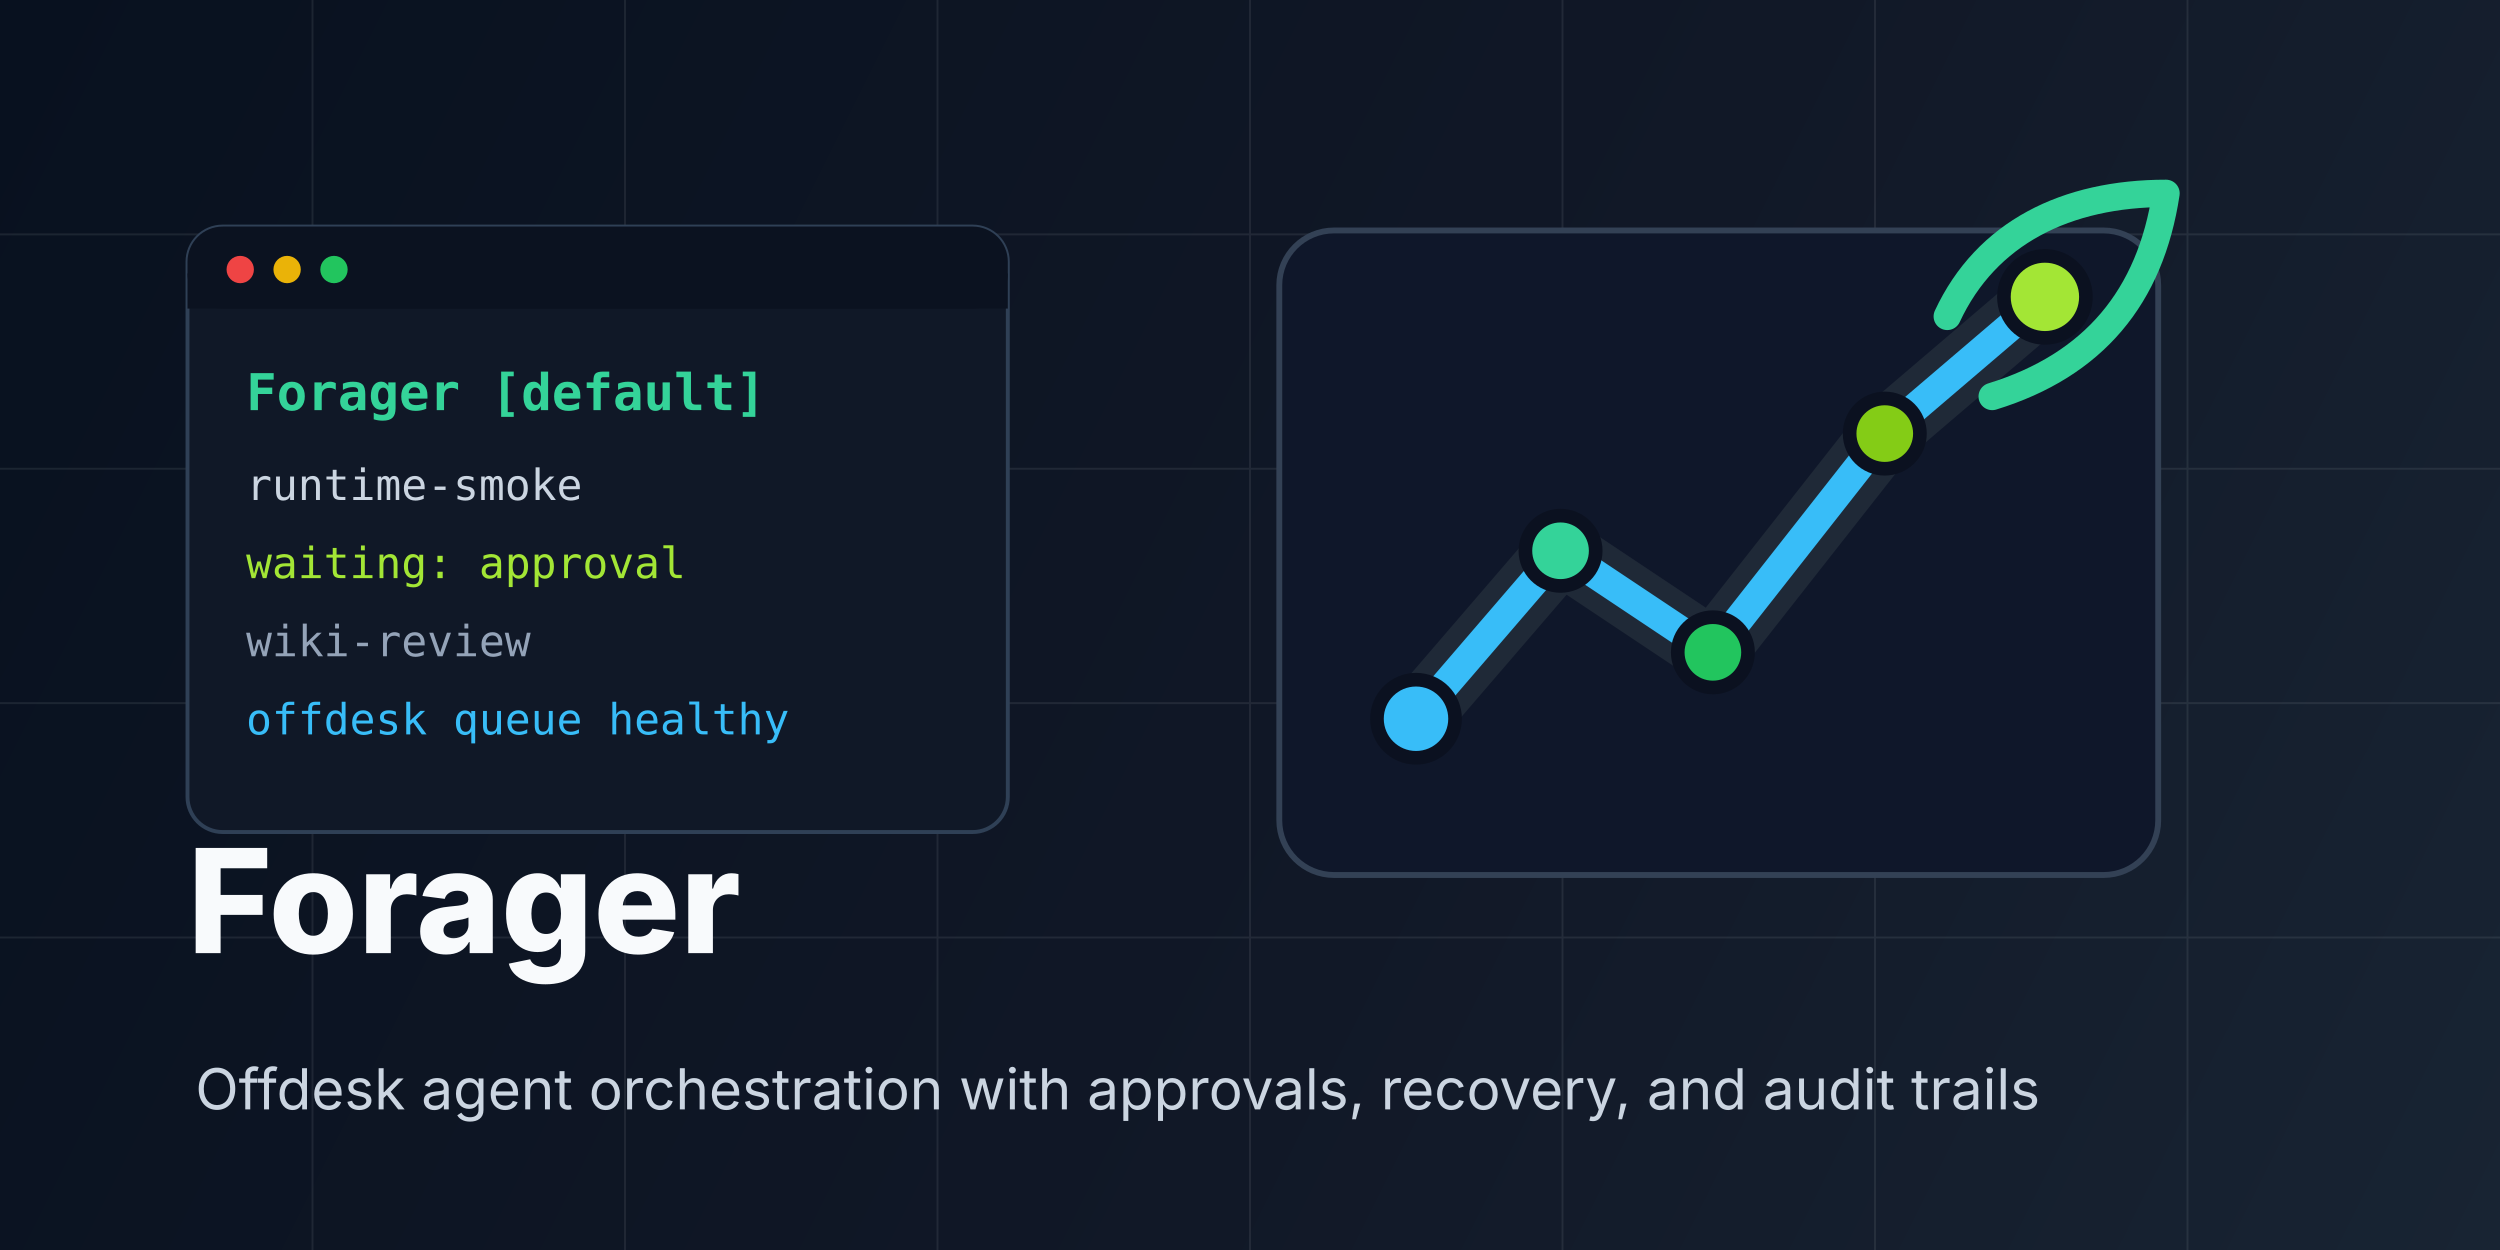
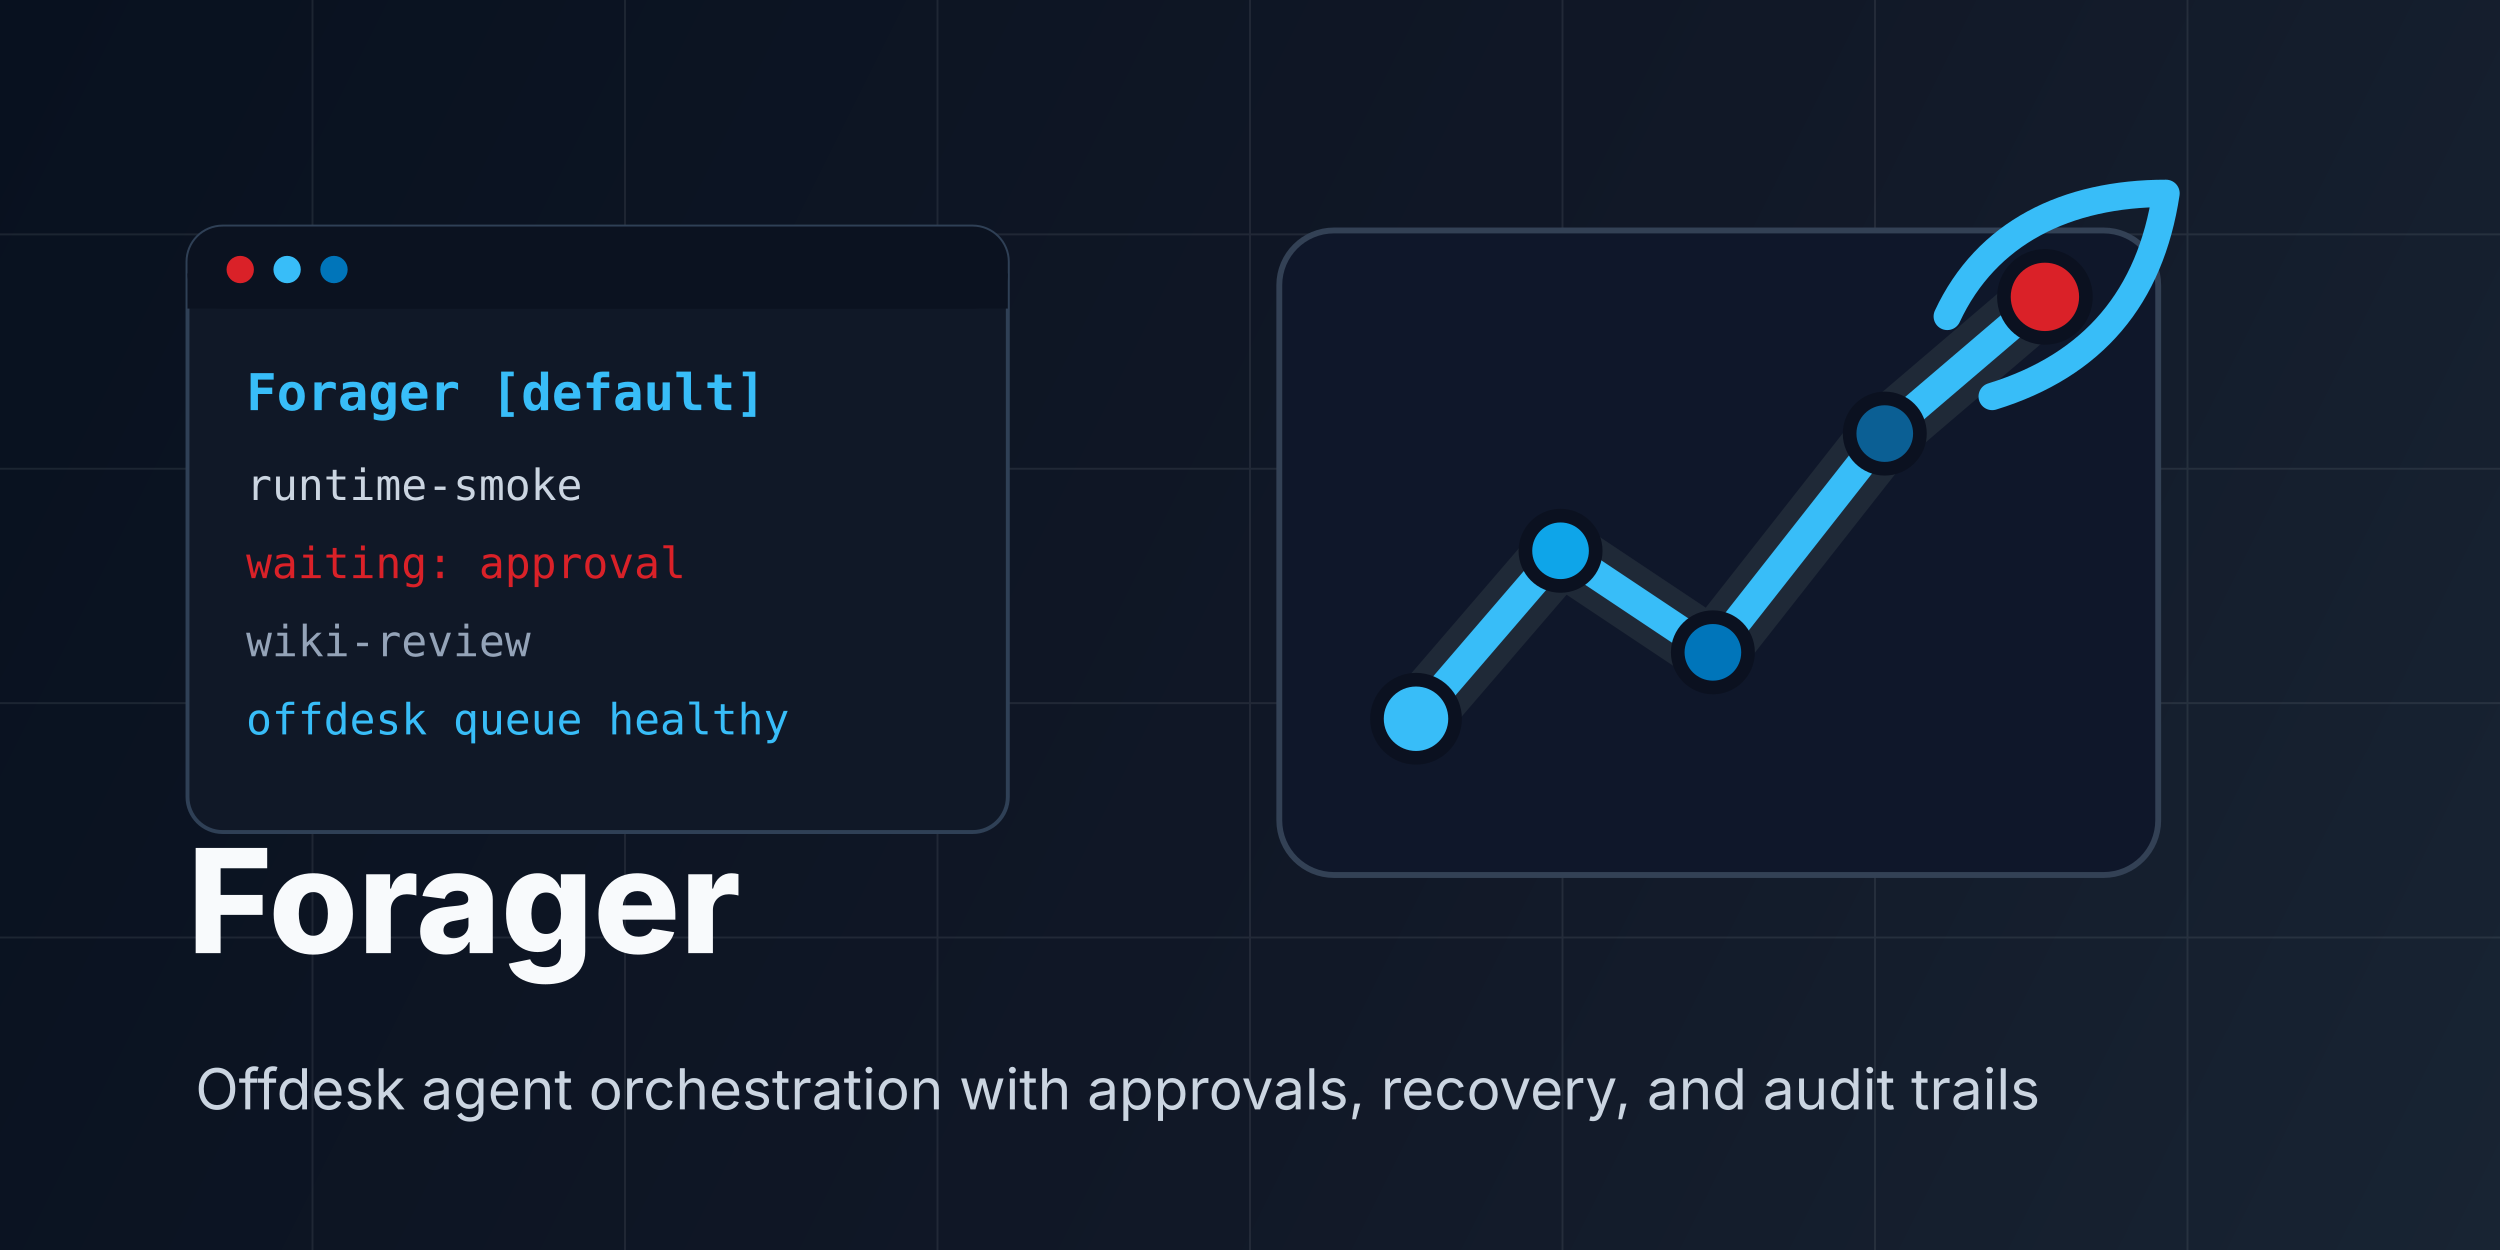
<svg xmlns="http://www.w3.org/2000/svg" viewBox="0 0 1280 640" role="img" aria-label="Forager social preview">
  <defs>
    <linearGradient id="bg" x1="0" y1="0" x2="1280" y2="640" gradientUnits="userSpaceOnUse">
      <stop offset="0" stop-color="#08111f" />
      <stop offset="0.58" stop-color="#111827" />
      <stop offset="1" stop-color="#182433" />
    </linearGradient>
    <linearGradient id="route" x1="720" y1="410" x2="1060" y2="160" gradientUnits="userSpaceOnUse">
      <stop offset="0" stop-color="#38bdf8" />
-       <stop offset="0.5" stop-color="#34d399" />
-       <stop offset="1" stop-color="#a3e635" />
+       <stop offset="0.58" stop-color="#0075ba" />
+       <stop offset="1" stop-color="#da2128" />
    </linearGradient>
  </defs>
  <rect width="1280" height="640" fill="url(#bg)" />
  <g opacity="0.08" stroke="#f8fafc">
    <path d="M0 120h1280M0 240h1280M0 360h1280M0 480h1280" />
    <path d="M160 0v640M320 0v640M480 0v640M640 0v640M800 0v640M960 0v640M1120 0v640" />
  </g>
  <g transform="translate(96 116)">
    <rect x="0" y="0" width="420" height="310" rx="18" fill="#101827" stroke="#2f4056" stroke-width="2" />
    <rect x="0" y="0" width="420" height="42" rx="18" fill="#0b1220" />
    <path d="M0 24h420v18H0z" fill="#0b1220" />
-     <circle cx="27" cy="22" r="7" fill="#ef4444" />
-     <circle cx="51" cy="22" r="7" fill="#eab308" />
-     <circle cx="75" cy="22" r="7" fill="#22c55e" />
-     <text x="30" y="94" fill="#34d399" font-family="ui-monospace, SFMono-Regular, Menlo, monospace" font-size="26" font-weight="700">Forager [default]</text>
+     <circle cx="27" cy="22" r="7" fill="#da2128" />
+     <circle cx="51" cy="22" r="7" fill="#38bdf8" />
+     <circle cx="75" cy="22" r="7" fill="#0075ba" />
+     <text x="30" y="94" fill="#38bdf8" font-family="ui-monospace, SFMono-Regular, Menlo, monospace" font-size="26" font-weight="700">Forager [default]</text>
    <text x="30" y="140" fill="#cbd5e1" font-family="ui-monospace, SFMono-Regular, Menlo, monospace" font-size="22">runtime-smoke</text>
-     <text x="30" y="180" fill="#a3e635" font-family="ui-monospace, SFMono-Regular, Menlo, monospace" font-size="22">waiting: approval</text>
+     <text x="30" y="180" fill="#da2128" font-family="ui-monospace, SFMono-Regular, Menlo, monospace" font-size="22">waiting: approval</text>
    <text x="30" y="220" fill="#94a3b8" font-family="ui-monospace, SFMono-Regular, Menlo, monospace" font-size="22">wiki-review</text>
    <text x="30" y="260" fill="#38bdf8" font-family="ui-monospace, SFMono-Regular, Menlo, monospace" font-size="22">offdesk queue healthy</text>
  </g>
  <g transform="translate(655 118)">
    <rect x="0" y="0" width="450" height="330" rx="28" fill="#0f172a" stroke="#334155" stroke-width="3" />
    <path d="M70 250l74-86 78 52 88-112 82-70" fill="none" stroke="#1f2937" stroke-width="34" stroke-linecap="round" stroke-linejoin="round" />
    <path d="M70 250l74-86 78 52 88-112 82-70" fill="none" stroke="url(#route)" stroke-width="15" stroke-linecap="round" stroke-linejoin="round" />
    <circle cx="70" cy="250" r="20" fill="#38bdf8" stroke="#0b1120" stroke-width="7" />
-     <circle cx="144" cy="164" r="18" fill="#34d399" stroke="#0b1120" stroke-width="7" />
-     <circle cx="222" cy="216" r="18" fill="#22c55e" stroke="#0b1120" stroke-width="7" />
-     <circle cx="310" cy="104" r="18" fill="#84cc16" stroke="#0b1120" stroke-width="7" />
-     <circle cx="392" cy="34" r="21" fill="#a3e635" stroke="#0b1120" stroke-width="7" />
-     <path d="M342 44c20-43 61-63 112-63-8 53-37 88-89 104" fill="none" stroke="#34d399" stroke-width="14" stroke-linecap="round" stroke-linejoin="round" />
+     <circle cx="144" cy="164" r="18" fill="#0ea5e9" stroke="#0b1120" stroke-width="7" />
+     <circle cx="222" cy="216" r="18" fill="#0075ba" stroke="#0b1120" stroke-width="7" />
+     <circle cx="310" cy="104" r="18" fill="#0b5f94" stroke="#0b1120" stroke-width="7" />
+     <circle cx="392" cy="34" r="21" fill="#da2128" stroke="#0b1120" stroke-width="7" />
+     <path d="M342 44c20-43 61-63 112-63-8 53-37 88-89 104" fill="none" stroke="#38bdf8" stroke-width="14" stroke-linecap="round" stroke-linejoin="round" />
  </g>
  <text x="96" y="488" fill="#f8fafc" font-family="Inter, ui-sans-serif, system-ui, sans-serif" font-size="74" font-weight="800">Forager</text>
  <text x="100" y="568" fill="#cbd5e1" font-family="Inter, ui-sans-serif, system-ui, sans-serif" font-size="29">Offdesk agent orchestration with approvals, recovery, and audit trails</text>
</svg>
